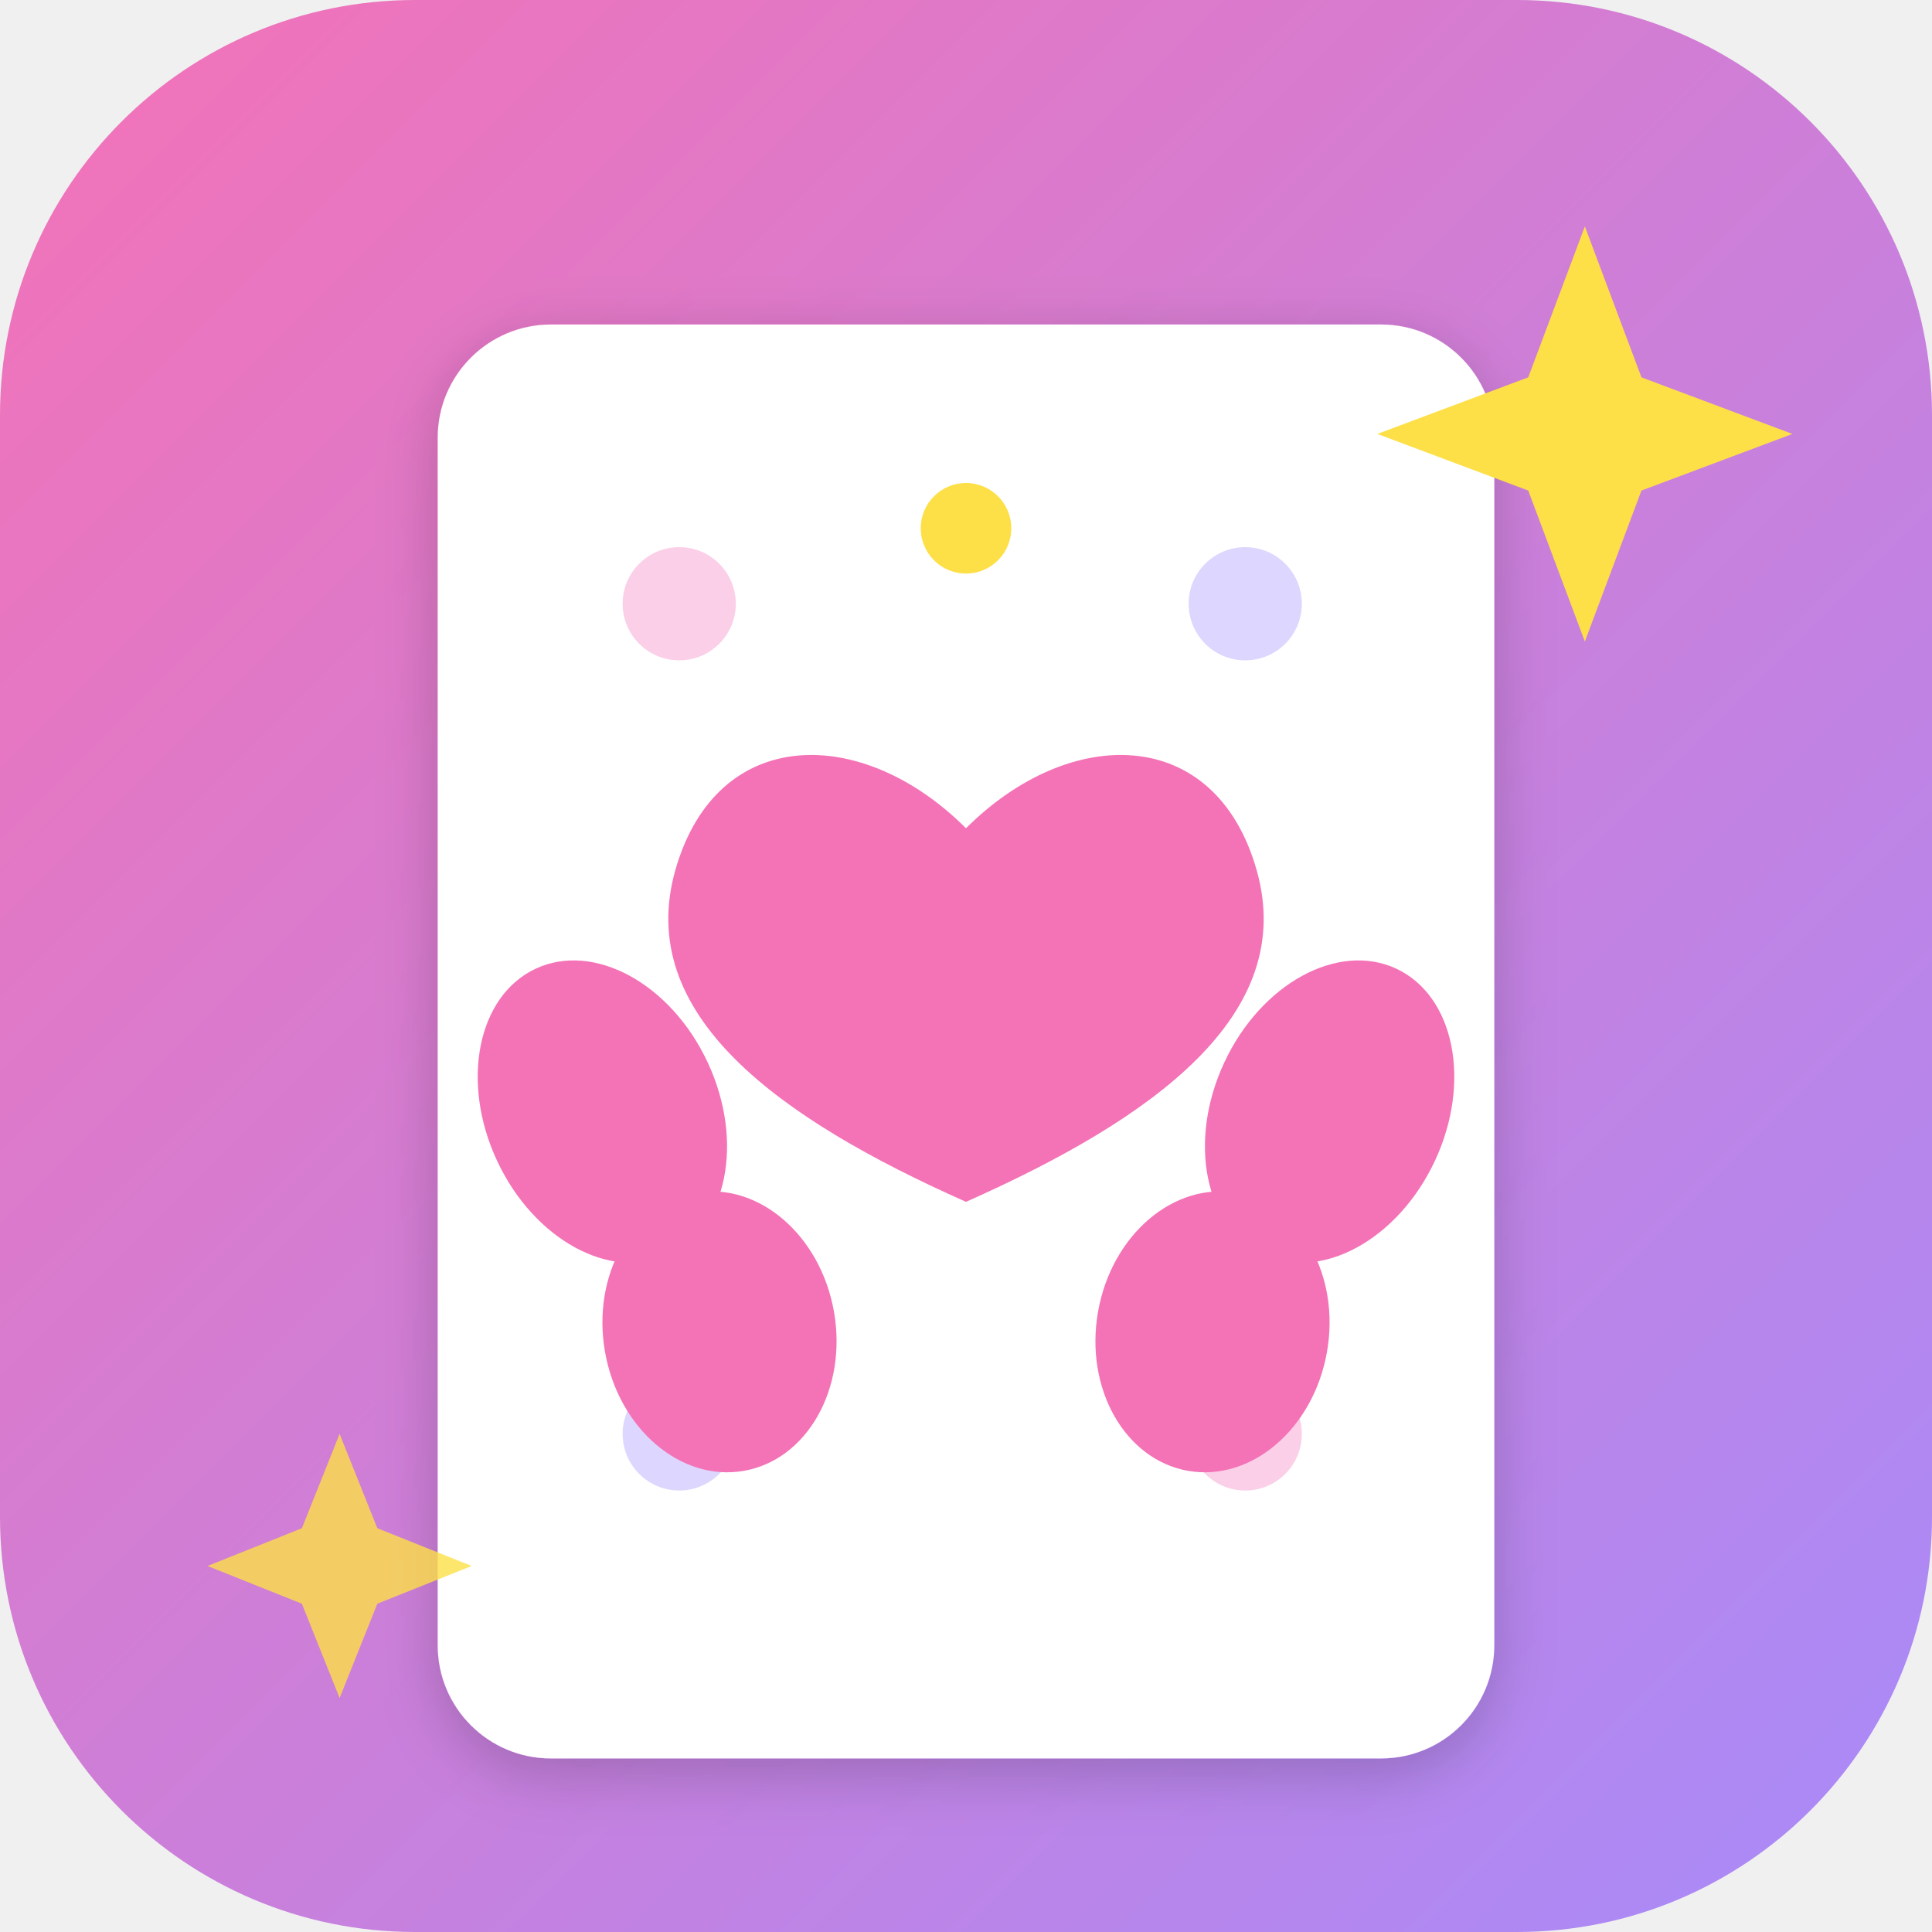
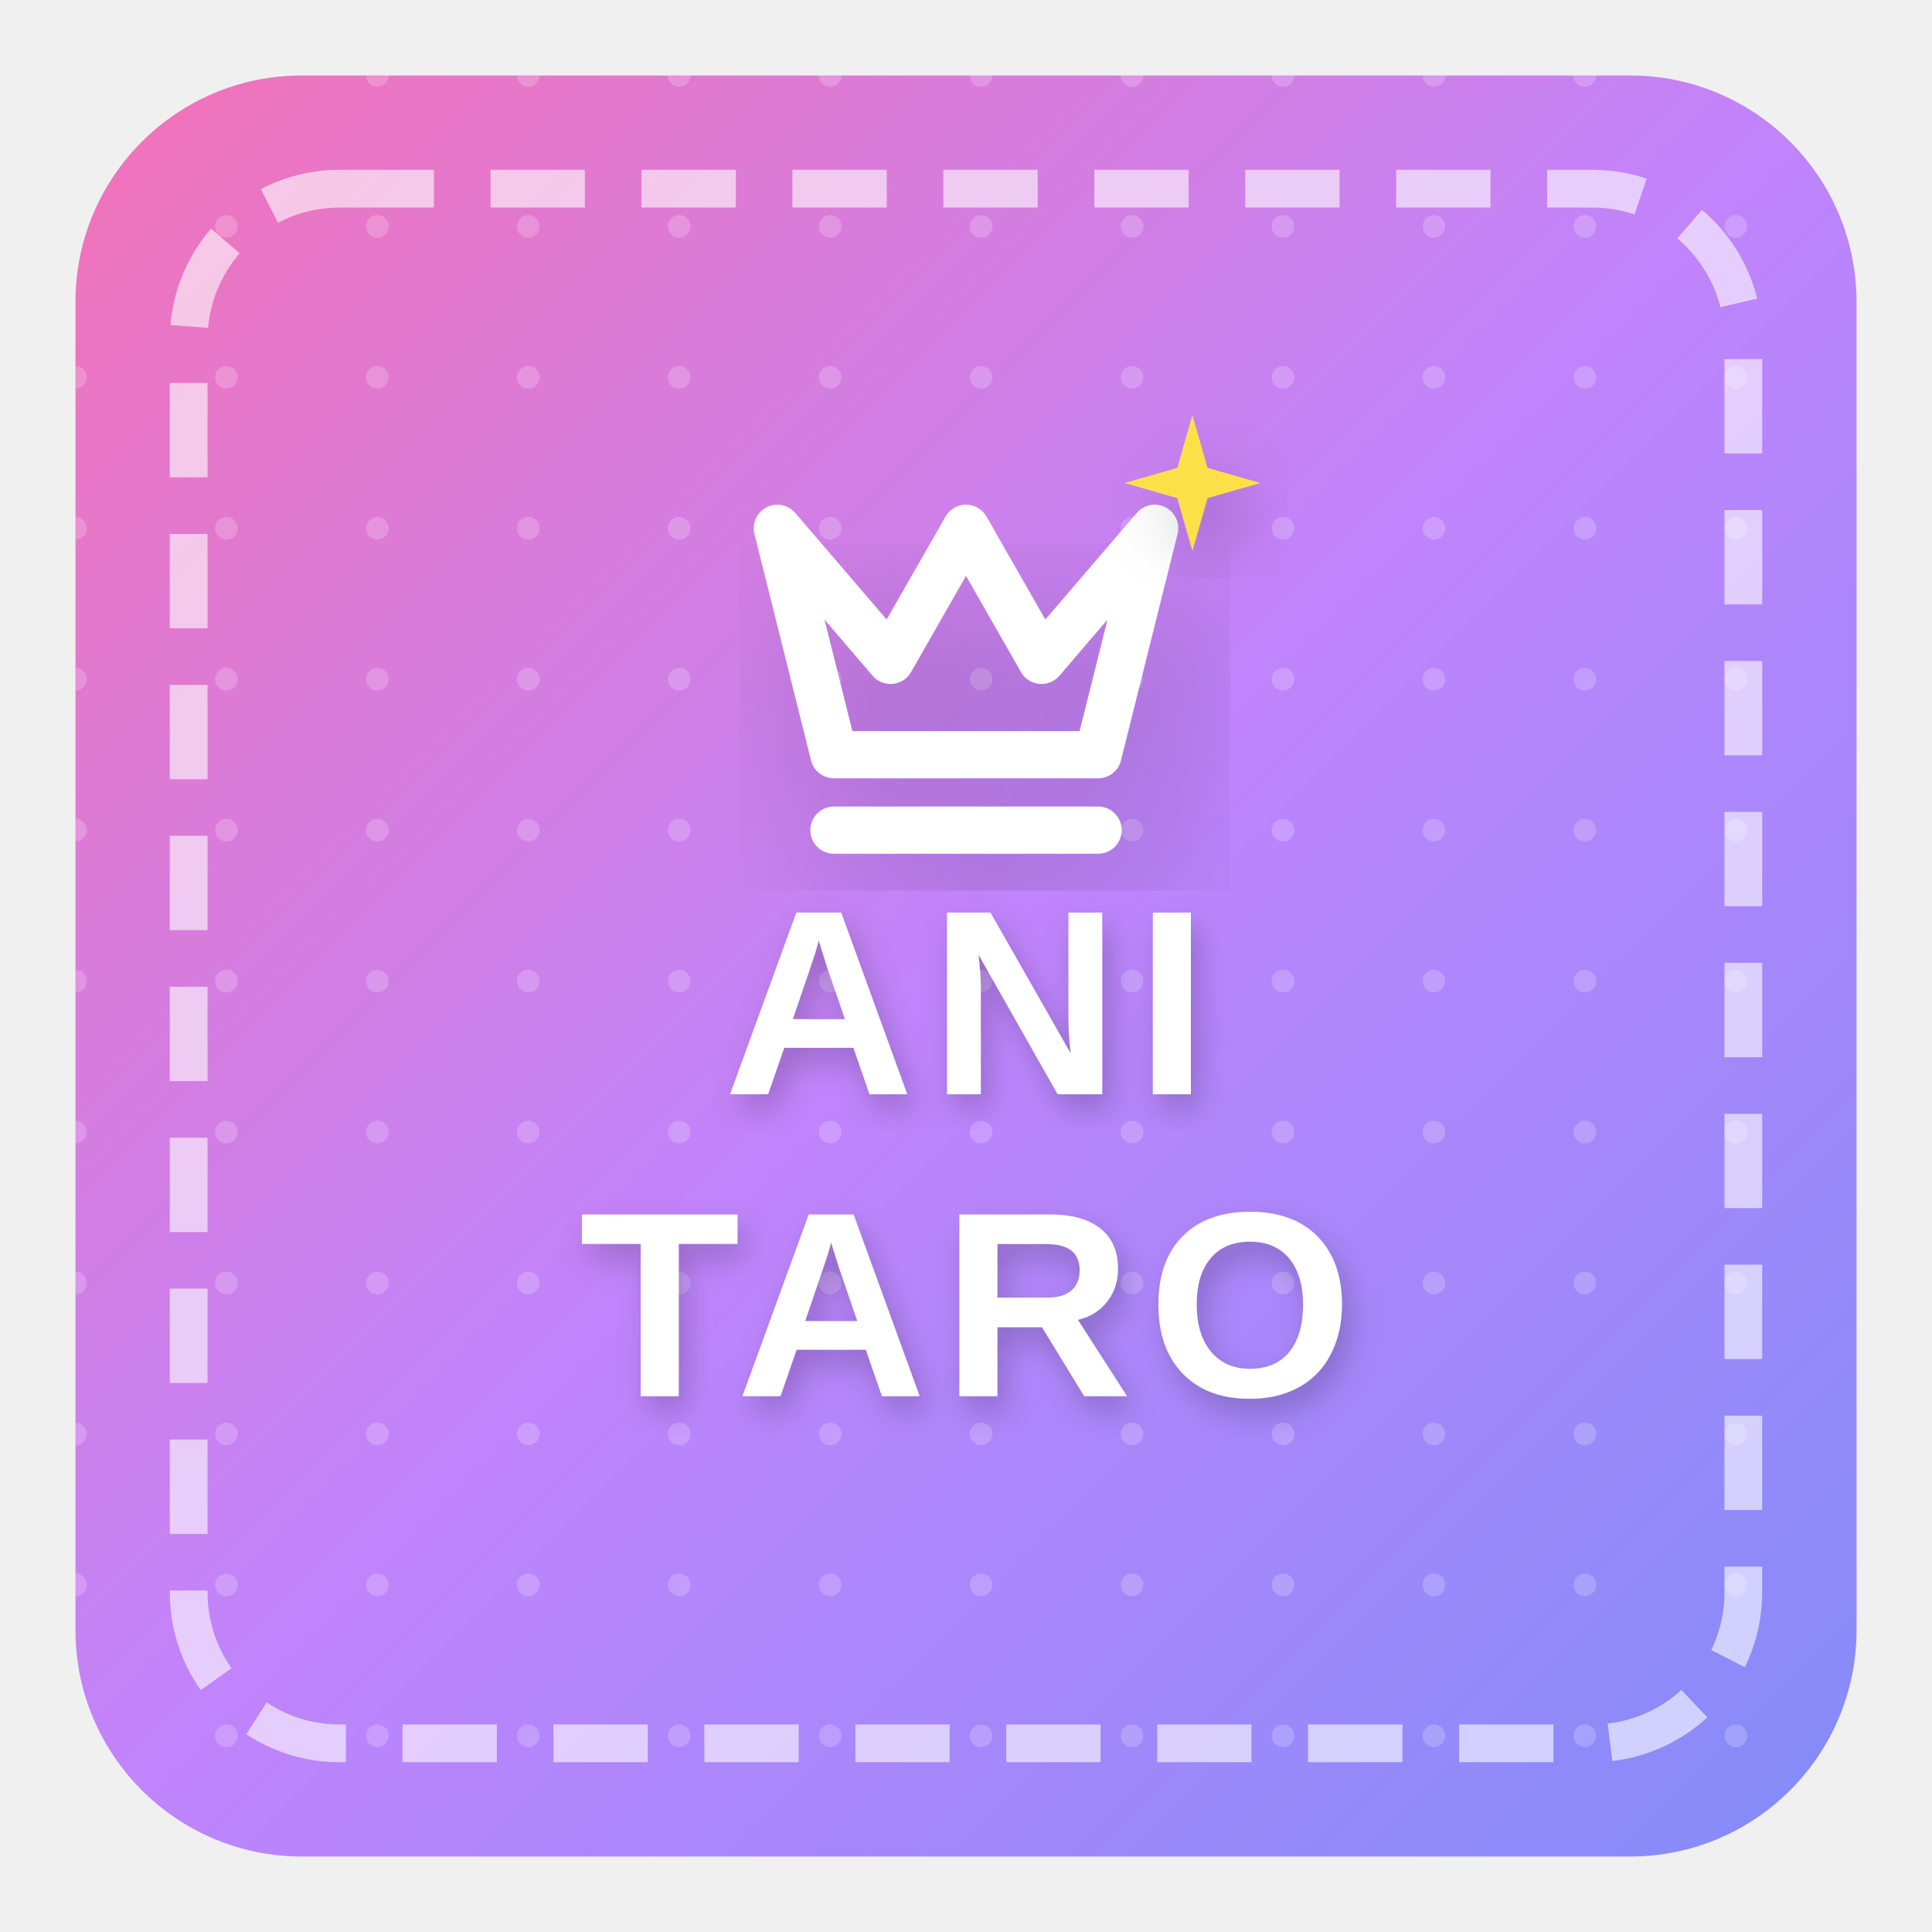
<svg xmlns="http://www.w3.org/2000/svg" viewBox="0 0 512 512">
  <defs>
-     <linearGradient id="bg-gradient" x1="0%" y1="0%" x2="100%" y2="100%">
-       <stop offset="0%" style="stop-color:#F472B6;stop-opacity:1" />
-       <stop offset="100%" style="stop-color:#A78BFA;stop-opacity:1" />
+     <linearGradient id="cardGradient" x1="0%" y1="0%" x2="100%" y2="100%">
+       <stop offset="0%" stop-color="#F472B6" />
+       <stop offset="50%" stop-color="#C084FC" />
+       <stop offset="100%" stop-color="#818CF8" />
    </linearGradient>
-     <filter id="shadow" x="-20%" y="-20%" width="140%" height="140%">
-       <feDropShadow dx="0" dy="4" stdDeviation="8" flood-opacity="0.2" />
+     <pattern id="dots" x="0" y="0" width="40" height="40" patternUnits="userSpaceOnUse">
+       <circle cx="20" cy="20" r="3" fill="white" fill-opacity="0.2" />
+     </pattern>
+     <filter id="dropShadow" x="-20%" y="-20%" width="140%" height="140%">
+       <feDropShadow dx="2" dy="4" stdDeviation="4" flood-opacity="0.2" />
    </filter>
  </defs>
-   <rect width="512" height="512" rx="110" fill="url(#bg-gradient)" />
-   <rect x="116" y="86" width="280" height="380" rx="30" fill="white" filter="url(#shadow)" />
-   <circle cx="180" cy="160" r="15" fill="#FBCFE8" />
-   <circle cx="330" cy="160" r="15" fill="#DDD6FE" />
-   <circle cx="180" cy="380" r="15" fill="#DDD6FE" />
-   <circle cx="330" cy="380" r="15" fill="#FBCFE8" />
-   <g transform="translate(256, 280) scale(1.1)">
-     <path d="M0 -55 C-25 -80, -60 -80, -70 -45 C-80 -10, -45 15, 0 35 C45 15, 80 -10, 70 -45 C60 -80, 25 -80, 0 -55 Z" fill="#F472B6" />
-     <ellipse cx="-85" cy="-25" rx="28" ry="38" transform="rotate(-25)" fill="#F472B6" />
-     <ellipse cx="85" cy="-25" rx="28" ry="38" transform="rotate(25)" fill="#F472B6" />
-     <ellipse cx="-70" cy="55" rx="28" ry="34" transform="rotate(-10)" fill="#F472B6" />
-     <ellipse cx="70" cy="55" rx="28" ry="34" transform="rotate(10)" fill="#F472B6" />
-   </g>
-   <g fill="#FDE047">
-     <path d="M420 60 L435 100 L475 115 L435 130 L420 170 L405 130 L365 115 L405 100 Z" />
-     <path d="M90 380 L100 405 L125 415 L100 425 L90 450 L80 425 L55 415 L80 405 Z" opacity="0.8" />
-     <circle cx="256" cy="140" r="12" />
+   <rect x="20" y="20" width="472" height="472" rx="60" fill="url(#cardGradient)" />
+   <rect x="20" y="20" width="472" height="472" rx="60" fill="url(#dots)" />
+   <rect x="50" y="50" width="412" height="412" rx="40" fill="none" stroke="white" stroke-width="10" stroke-dasharray="25 15" stroke-opacity="0.6" />
+   <g transform="translate(256, 230)">
+     <g transform="translate(-60, -110) scale(5)" stroke="white" stroke-width="2.5" fill="none" stroke-linecap="round" stroke-linejoin="round" filter="url(#dropShadow)">
+       <path d="M2 4l3 12h14l3-12-6 7-4-7-4 7-6-7z" />
+       <path d="M5 20h14" />
+     </g>
+     <g transform="translate(40, -120) scale(2)" fill="#FDE047" filter="url(#dropShadow)">
+       <path d="M10 0 L12 7 L19 9 L12 11 L10 18 L8 11 L1 9 L8 7 Z" />
+     </g>
+     <text x="0" y="60" font-family="Arial, sans-serif" font-weight="900" font-size="70" fill="white" text-anchor="middle" filter="url(#dropShadow)" letter-spacing="4">ANI</text>
+     <text x="0" y="140" font-family="Arial, sans-serif" font-weight="900" font-size="70" fill="white" text-anchor="middle" filter="url(#dropShadow)" letter-spacing="4">TARO</text>
  </g>
</svg>
